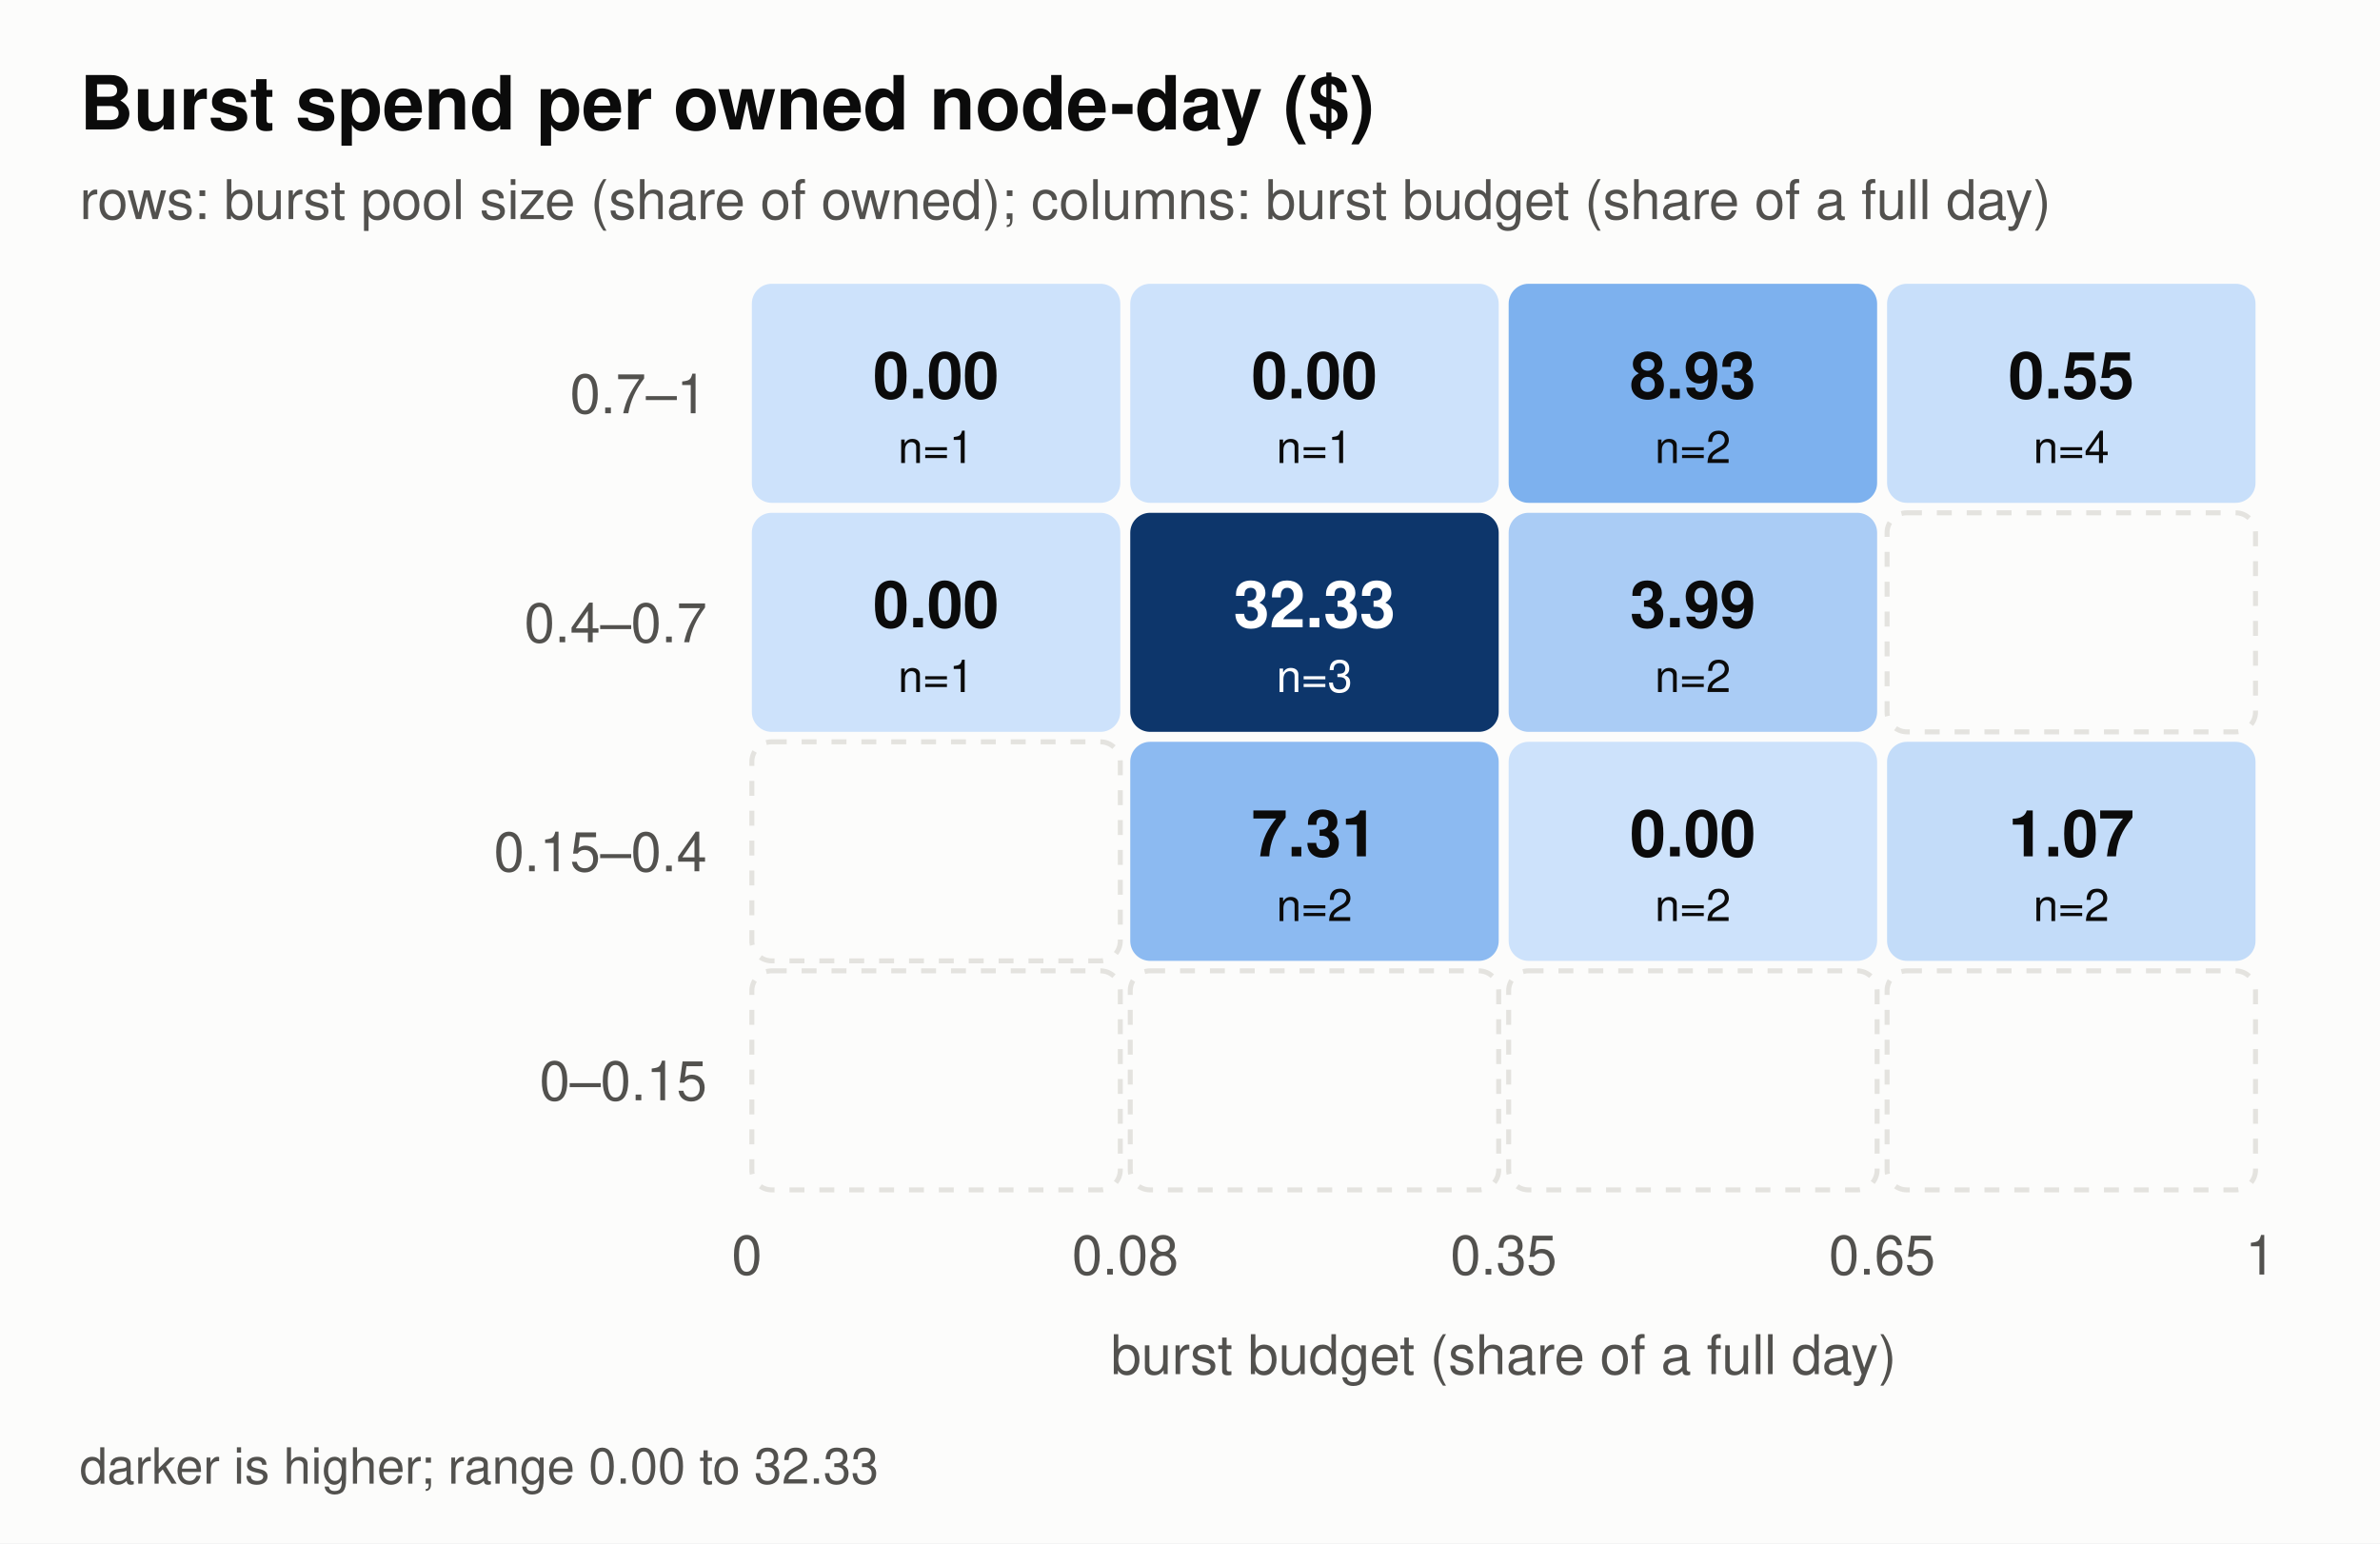
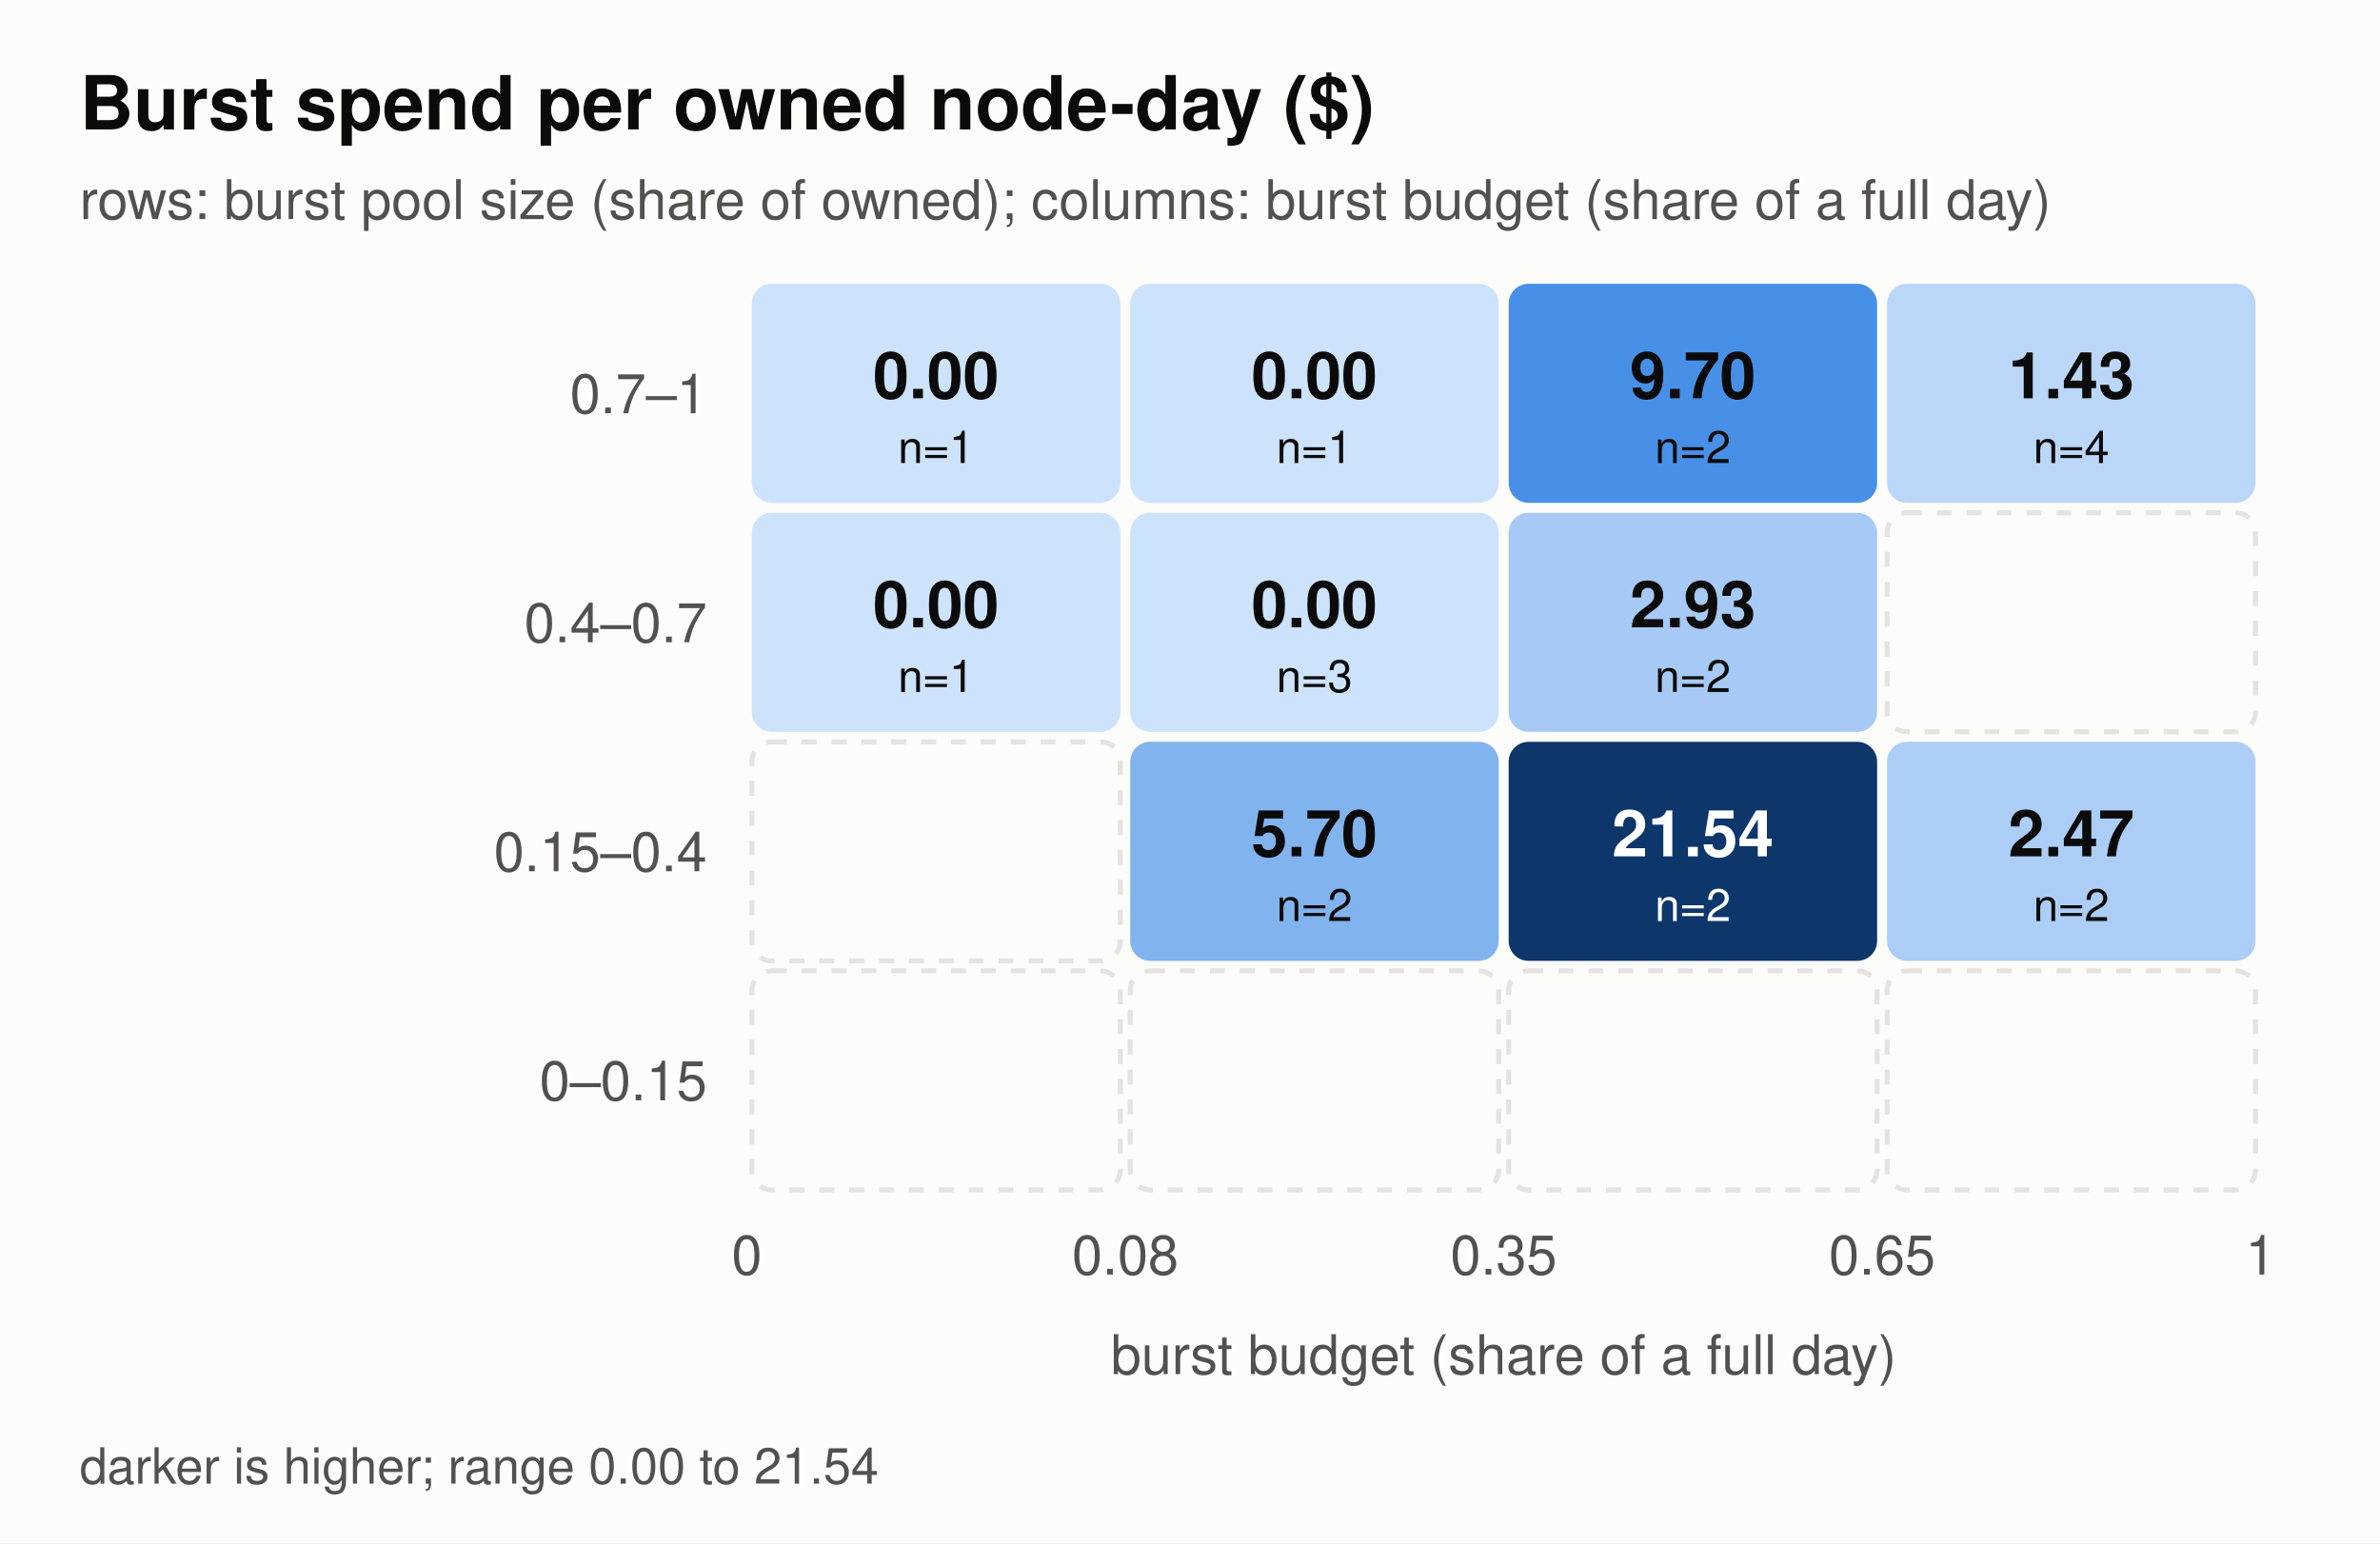
<svg xmlns="http://www.w3.org/2000/svg" width="478" height="310" viewBox="0 0 478 310" font-family="-apple-system, 'Segoe UI', Helvetica, Arial, sans-serif">
  <rect width="100%" height="100%" fill="#fcfcfb" />
  <text x="16" y="26" font-size="15" font-weight="600" fill="#0b0b0b">Burst spend per owned node-day ($)</text>
  <text x="16" y="44" font-size="11" fill="#52514e">rows: burst pool size (share of owned); columns: burst budget (share of a full day)</text>
  <text x="142" y="221" font-size="11" text-anchor="end" fill="#52514e">0–0.15</text>
  <rect x="151" y="195" width="74" height="44" rx="4" fill="none" stroke="#e4e3df" stroke-dasharray="3 3" />
  <rect x="227" y="195" width="74" height="44" rx="4" fill="none" stroke="#e4e3df" stroke-dasharray="3 3" />
  <rect x="303" y="195" width="74" height="44" rx="4" fill="none" stroke="#e4e3df" stroke-dasharray="3 3" />
  <rect x="379" y="195" width="74" height="44" rx="4" fill="none" stroke="#e4e3df" stroke-dasharray="3 3" />
  <text x="142" y="175" font-size="11" text-anchor="end" fill="#52514e">0.15–0.4</text>
  <rect x="151" y="149" width="74" height="44" rx="4" fill="none" stroke="#e4e3df" stroke-dasharray="3 3" />
  <g>
-     <rect x="227" y="149" width="74" height="44" rx="4" fill="#8cbaf1" />
-     <text x="264" y="172" font-size="13" font-weight="600" text-anchor="middle" fill="#0b0b0b">7.31</text>
+     <rect x="227" y="149" width="74" height="44" rx="4" fill="#81b3ef" />
+     <text x="264" y="172" font-size="13" font-weight="600" text-anchor="middle" fill="#0b0b0b">5.70</text>
    <text x="264" y="185" font-size="9" text-anchor="middle" fill="#0b0b0b">n=2</text>
  </g>
  <g>
-     <rect x="303" y="149" width="74" height="44" rx="4" fill="#cde2fb" />
-     <text x="340" y="172" font-size="13" font-weight="600" text-anchor="middle" fill="#0b0b0b">0.00</text>
-     <text x="340" y="185" font-size="9" text-anchor="middle" fill="#0b0b0b">n=2</text>
+     <rect x="303" y="149" width="74" height="44" rx="4" fill="#0d366b" />
+     <text x="340" y="172" font-size="13" font-weight="600" text-anchor="middle" fill="#ffffff">21.54</text>
+     <text x="340" y="185" font-size="9" text-anchor="middle" fill="#ffffff">n=2</text>
  </g>
  <g>
-     <rect x="379" y="149" width="74" height="44" rx="4" fill="#c3dcf9" />
-     <text x="416" y="172" font-size="13" font-weight="600" text-anchor="middle" fill="#0b0b0b">1.07</text>
+     <rect x="379" y="149" width="74" height="44" rx="4" fill="#accef6" />
+     <text x="416" y="172" font-size="13" font-weight="600" text-anchor="middle" fill="#0b0b0b">2.47</text>
    <text x="416" y="185" font-size="9" text-anchor="middle" fill="#0b0b0b">n=2</text>
  </g>
  <text x="142" y="129" font-size="11" text-anchor="end" fill="#52514e">0.4–0.7</text>
  <g>
    <rect x="151" y="103" width="74" height="44" rx="4" fill="#cde2fb" />
    <text x="188" y="126" font-size="13" font-weight="600" text-anchor="middle" fill="#0b0b0b">0.00</text>
    <text x="188" y="139" font-size="9" text-anchor="middle" fill="#0b0b0b">n=1</text>
  </g>
  <g>
-     <rect x="227" y="103" width="74" height="44" rx="4" fill="#0d366b" />
-     <text x="264" y="126" font-size="13" font-weight="600" text-anchor="middle" fill="#ffffff">32.33</text>
-     <text x="264" y="139" font-size="9" text-anchor="middle" fill="#ffffff">n=3</text>
+     <rect x="227" y="103" width="74" height="44" rx="4" fill="#cde2fb" />
+     <text x="264" y="126" font-size="13" font-weight="600" text-anchor="middle" fill="#0b0b0b">0.00</text>
+     <text x="264" y="139" font-size="9" text-anchor="middle" fill="#0b0b0b">n=3</text>
  </g>
  <g>
-     <rect x="303" y="103" width="74" height="44" rx="4" fill="#aaccf5" />
-     <text x="340" y="126" font-size="13" font-weight="600" text-anchor="middle" fill="#0b0b0b">3.99</text>
+     <rect x="303" y="103" width="74" height="44" rx="4" fill="#a6caf5" />
+     <text x="340" y="126" font-size="13" font-weight="600" text-anchor="middle" fill="#0b0b0b">2.93</text>
    <text x="340" y="139" font-size="9" text-anchor="middle" fill="#0b0b0b">n=2</text>
  </g>
  <rect x="379" y="103" width="74" height="44" rx="4" fill="none" stroke="#e4e3df" stroke-dasharray="3 3" />
  <text x="142" y="83" font-size="11" text-anchor="end" fill="#52514e">0.7–1</text>
  <g>
    <rect x="151" y="57" width="74" height="44" rx="4" fill="#cde2fb" />
    <text x="188" y="80" font-size="13" font-weight="600" text-anchor="middle" fill="#0b0b0b">0.00</text>
    <text x="188" y="93" font-size="9" text-anchor="middle" fill="#0b0b0b">n=1</text>
  </g>
  <g>
    <rect x="227" y="57" width="74" height="44" rx="4" fill="#cde2fb" />
    <text x="264" y="80" font-size="13" font-weight="600" text-anchor="middle" fill="#0b0b0b">0.00</text>
    <text x="264" y="93" font-size="9" text-anchor="middle" fill="#0b0b0b">n=1</text>
  </g>
  <g>
-     <rect x="303" y="57" width="74" height="44" rx="4" fill="#7db1ee" />
-     <text x="340" y="80" font-size="13" font-weight="600" text-anchor="middle" fill="#0b0b0b">8.93</text>
+     <rect x="303" y="57" width="74" height="44" rx="4" fill="#4890e7" />
+     <text x="340" y="80" font-size="13" font-weight="600" text-anchor="middle" fill="#0b0b0b">9.70</text>
    <text x="340" y="93" font-size="9" text-anchor="middle" fill="#0b0b0b">n=2</text>
  </g>
  <g>
-     <rect x="379" y="57" width="74" height="44" rx="4" fill="#c8dffa" />
-     <text x="416" y="80" font-size="13" font-weight="600" text-anchor="middle" fill="#0b0b0b">0.55</text>
+     <rect x="379" y="57" width="74" height="44" rx="4" fill="#bad6f8" />
+     <text x="416" y="80" font-size="13" font-weight="600" text-anchor="middle" fill="#0b0b0b">1.43</text>
    <text x="416" y="93" font-size="9" text-anchor="middle" fill="#0b0b0b">n=4</text>
  </g>
  <text x="150" y="256" font-size="11" text-anchor="middle" fill="#52514e">0</text>
  <text x="226" y="256" font-size="11" text-anchor="middle" fill="#52514e">0.08</text>
  <text x="302" y="256" font-size="11" text-anchor="middle" fill="#52514e">0.35</text>
  <text x="378" y="256" font-size="11" text-anchor="middle" fill="#52514e">0.65</text>
  <text x="454" y="256" font-size="11" text-anchor="middle" fill="#52514e">1</text>
  <text x="302" y="276" font-size="11" text-anchor="middle" fill="#52514e">burst budget (share of a full day)</text>
-   <text x="16" y="298" font-size="10" fill="#52514e">darker is higher; range 0.00 to 32.33</text>
+   <text x="16" y="298" font-size="10" fill="#52514e">darker is higher; range 0.00 to 21.54</text>
</svg>
